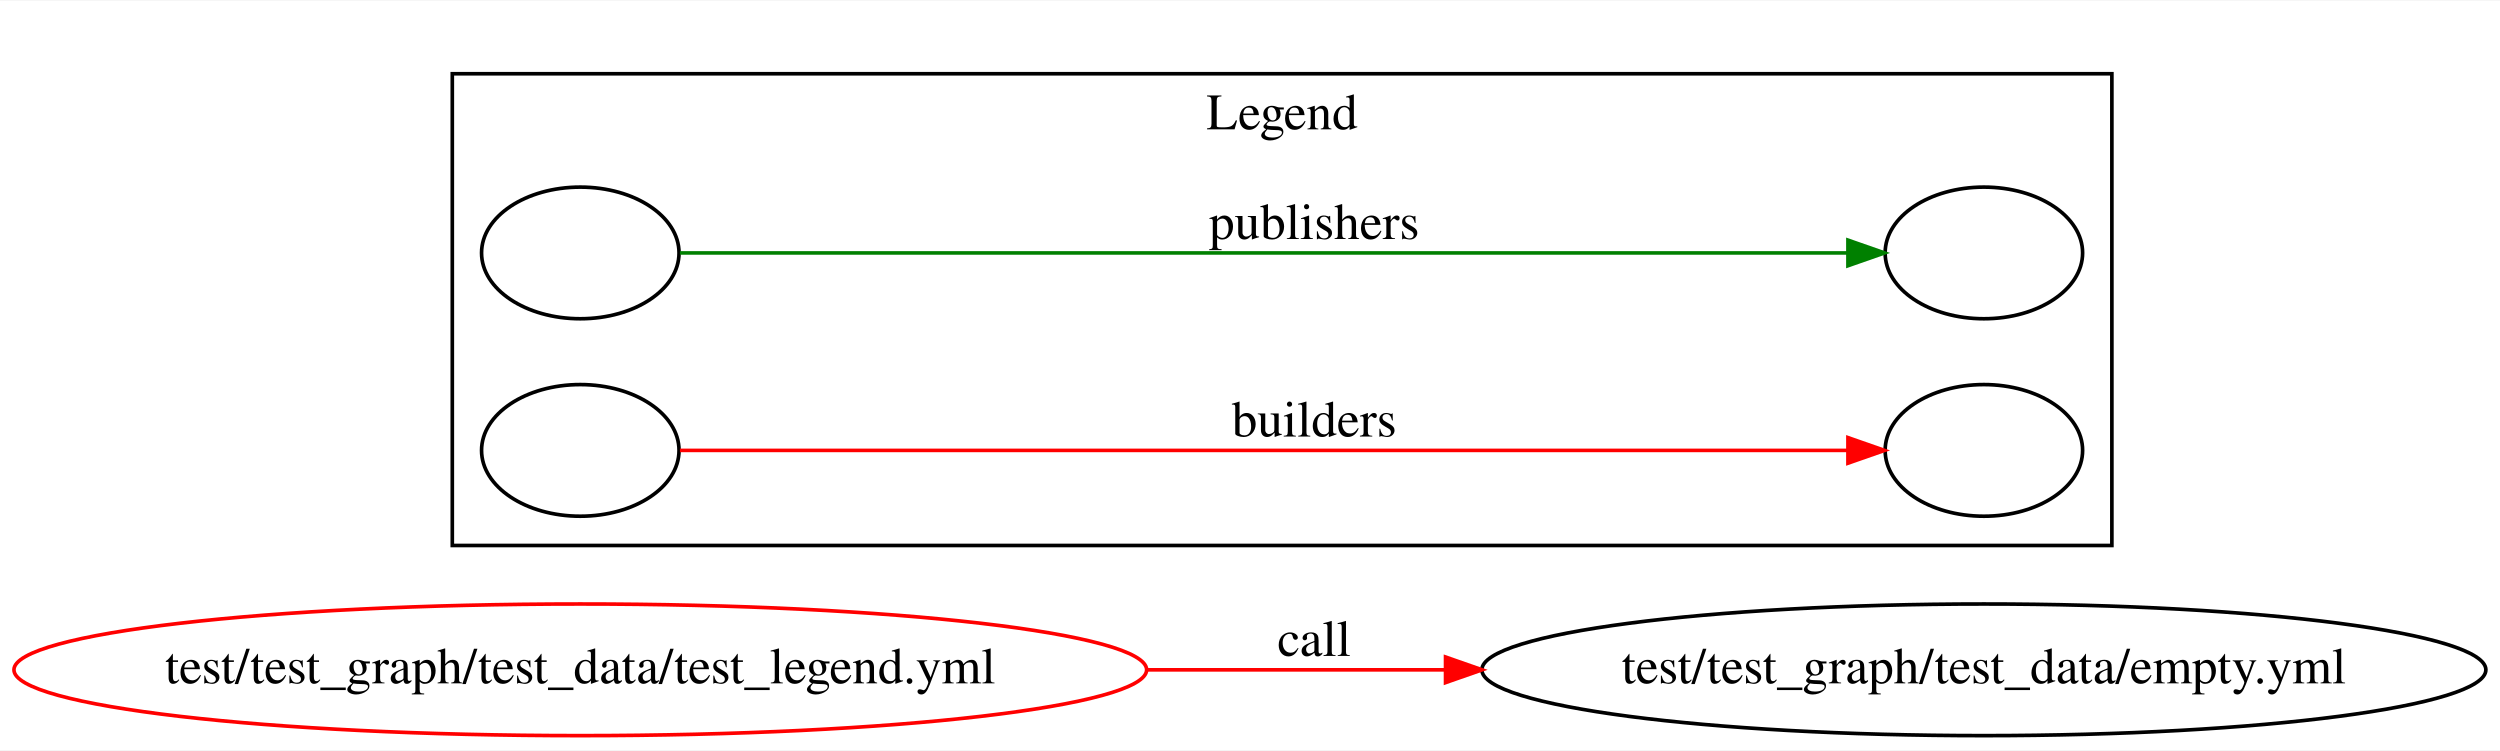
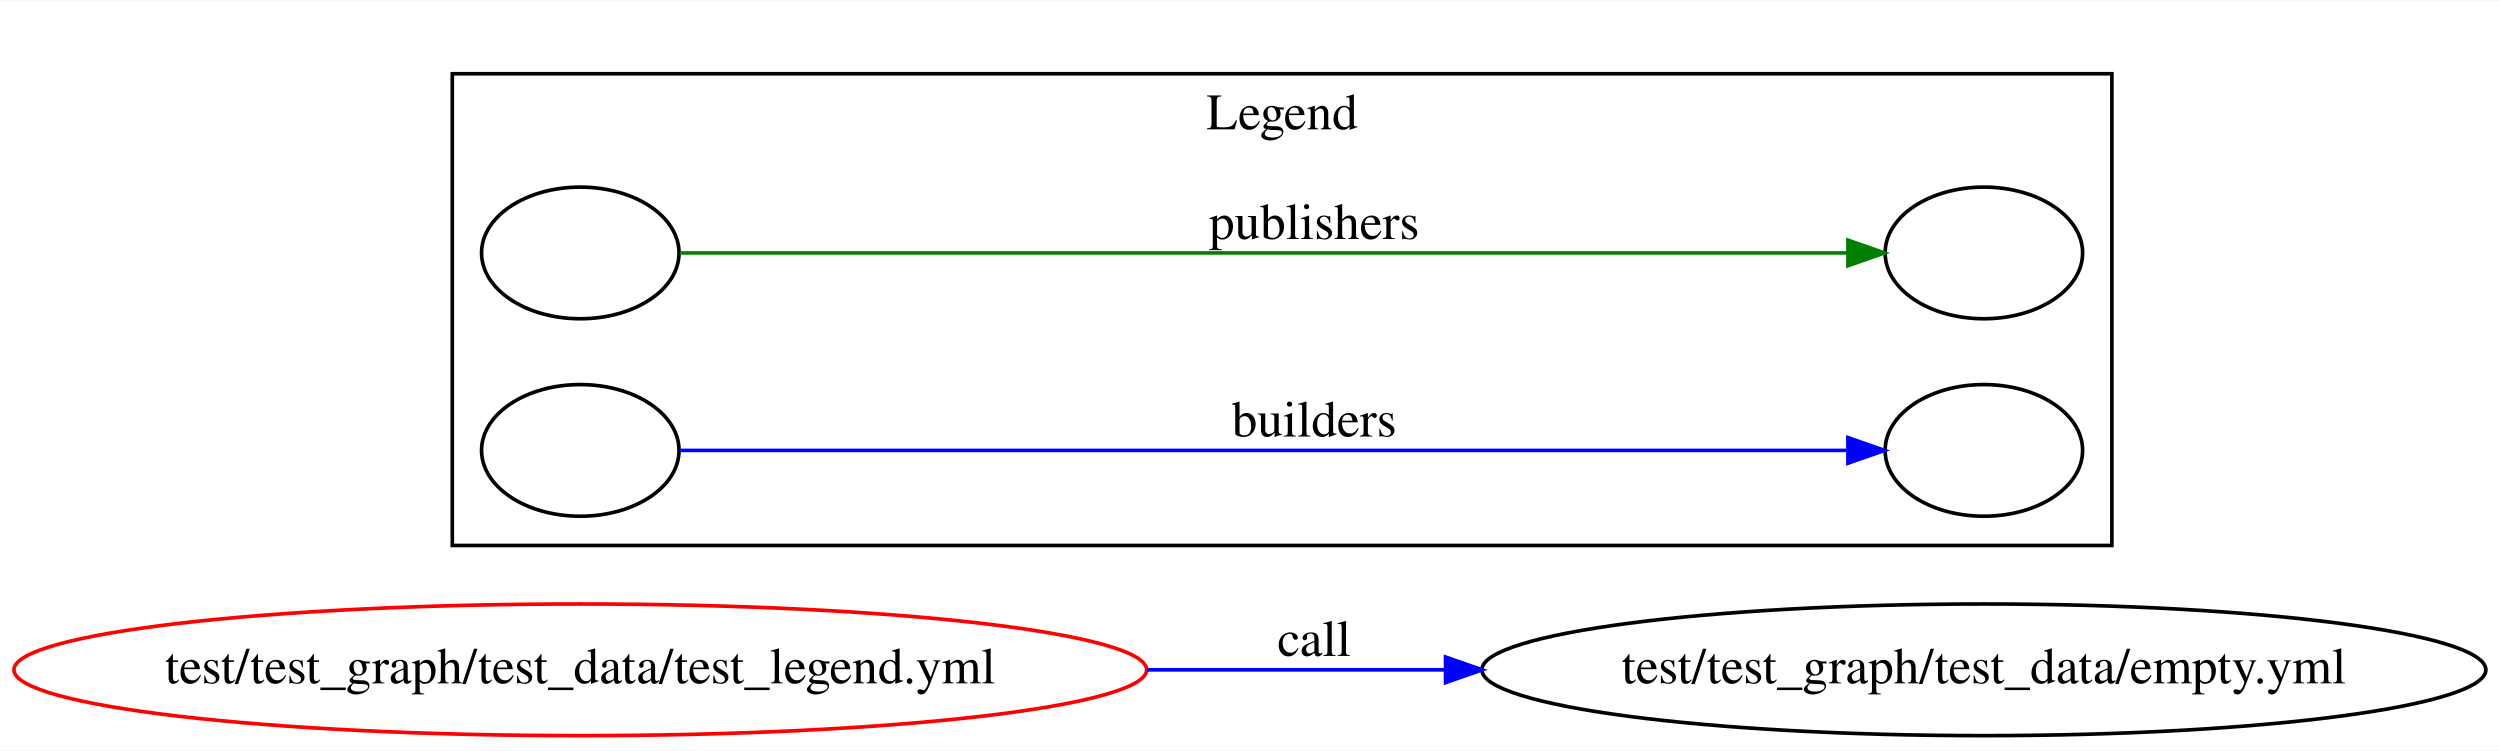
<svg xmlns="http://www.w3.org/2000/svg" width="576pt" height="173pt" viewBox="0.00 0.00 576.00 172.72">
  <g id="graph0" class="graph" transform="scale(0.842539 0.842539) rotate(0) translate(4 201)">
    <polygon fill="white" stroke="none" points="-4,4 -4,-201 679.648,-201 679.648,4 -4,4" />
    <g id="clust1" class="cluster" />
    <g id="clust2" class="cluster">
      <polygon fill="none" stroke="black" points="119.686,-52 119.686,-181 573.51,-181 573.51,-52 119.686,-52" />
      <text text-anchor="middle" x="346.598" y="-165.8" font-family="Times,serif" font-size="14.00">Legend</text>
    </g>
    <g id="node1" class="node">
      <ellipse fill="none" stroke="red" cx="154.686" cy="-18" rx="154.873" ry="18" />
      <text text-anchor="middle" x="154.686" y="-14.3" font-family="Times,serif" font-size="14.00">test/test_graph/test_data/test_legend.yml</text>
    </g>
    <g id="node2" class="node">
      <ellipse fill="none" stroke="black" cx="538.51" cy="-18" rx="137.276" ry="18" />
      <text text-anchor="middle" x="538.51" y="-14.3" font-family="Times,serif" font-size="14.00">test/test_graph/test_data/empty.yml</text>
    </g>
    <g id="edge1" class="edge">
-       <path fill="none" stroke="red" d="M309.613,-18C336.516,-18 364.438,-18 391.13,-18" />
-       <polygon fill="red" stroke="red" points="391.295,-21.5 401.295,-18 391.295,-14.5 391.295,-21.5" />
+       <path fill="none" stroke="blue" d="M309.613,-18C336.516,-18 364.438,-18 391.13,-18" />
+       <polygon fill="blue" stroke="blue" points="391.295,-21.5 401.295,-18 391.295,-14.5 391.295,-21.5" />
      <text text-anchor="middle" x="355.373" y="-21.8" font-family="Times,serif" font-size="14.00">call</text>
    </g>
    <g id="node3" class="node">
      <ellipse fill="none" stroke="black" cx="154.686" cy="-132" rx="27" ry="18" />
    </g>
    <g id="node4" class="node">
      <ellipse fill="none" stroke="black" cx="538.51" cy="-132" rx="27" ry="18" />
    </g>
    <g id="edge2" class="edge">
      <path fill="none" stroke="green" d="M181.931,-132C248.631,-132 424.766,-132 501.229,-132" />
      <polygon fill="green" stroke="green" points="501.335,-135.5 511.335,-132 501.335,-128.5 501.335,-135.5" />
      <text text-anchor="middle" x="355.373" y="-135.8" font-family="Times,serif" font-size="14.00">publishers</text>
    </g>
    <g id="node5" class="node">
      <ellipse fill="none" stroke="black" cx="154.686" cy="-78" rx="27" ry="18" />
    </g>
    <g id="node6" class="node">
      <ellipse fill="none" stroke="black" cx="538.51" cy="-78" rx="27" ry="18" />
    </g>
    <g id="edge3" class="edge">
-       <path fill="none" stroke="red" d="M181.931,-78C248.631,-78 424.766,-78 501.229,-78" />
-       <polygon fill="red" stroke="red" points="501.335,-81.5 511.335,-78 501.335,-74.5 501.335,-81.5" />
+       <path fill="none" stroke="blue" d="M181.931,-78C248.631,-78 424.766,-78 501.229,-78" />
+       <polygon fill="blue" stroke="blue" points="501.335,-81.5 511.335,-78 501.335,-74.5 501.335,-81.5" />
      <text text-anchor="middle" x="355.373" y="-81.8" font-family="Times,serif" font-size="14.00">builders</text>
    </g>
  </g>
</svg>
